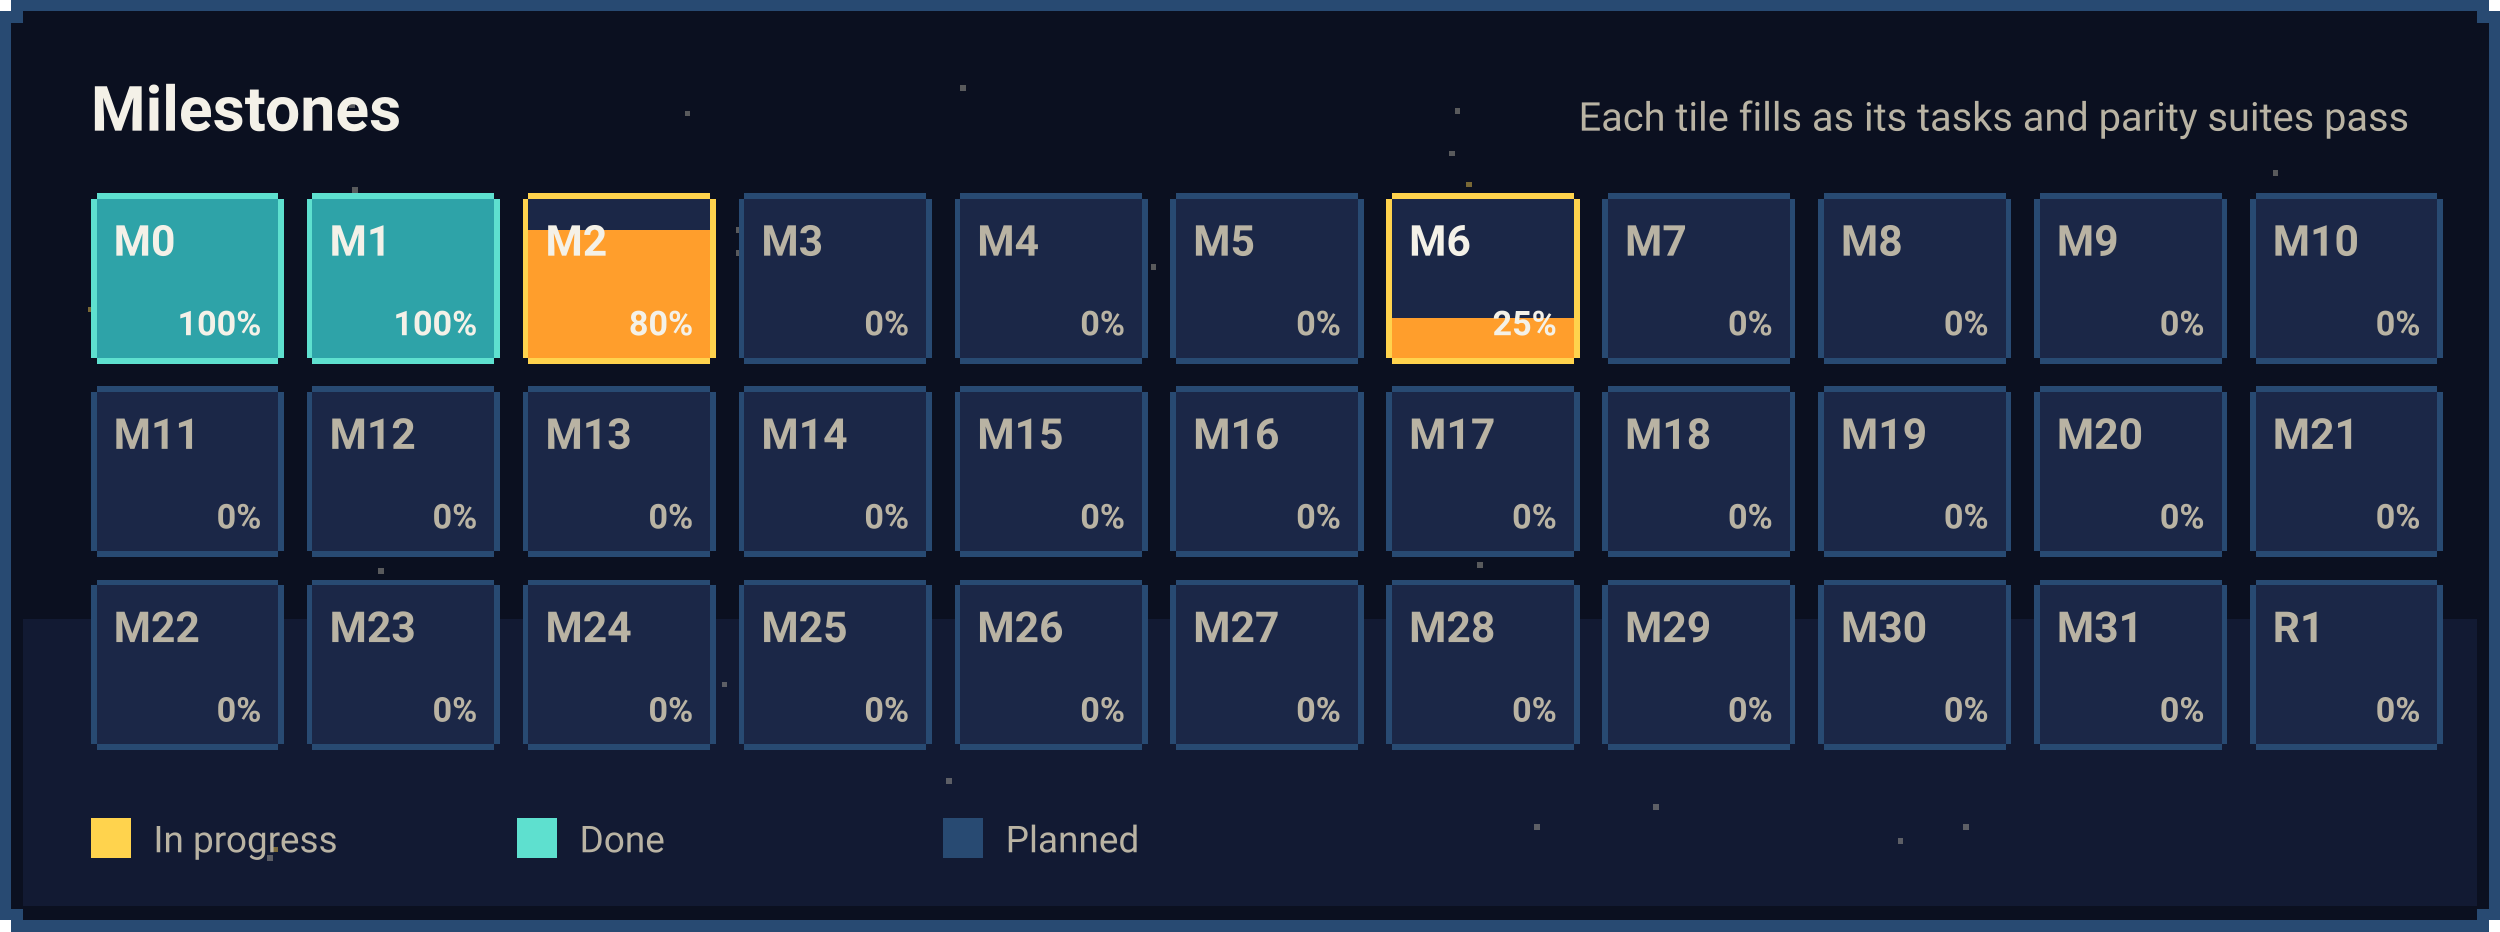
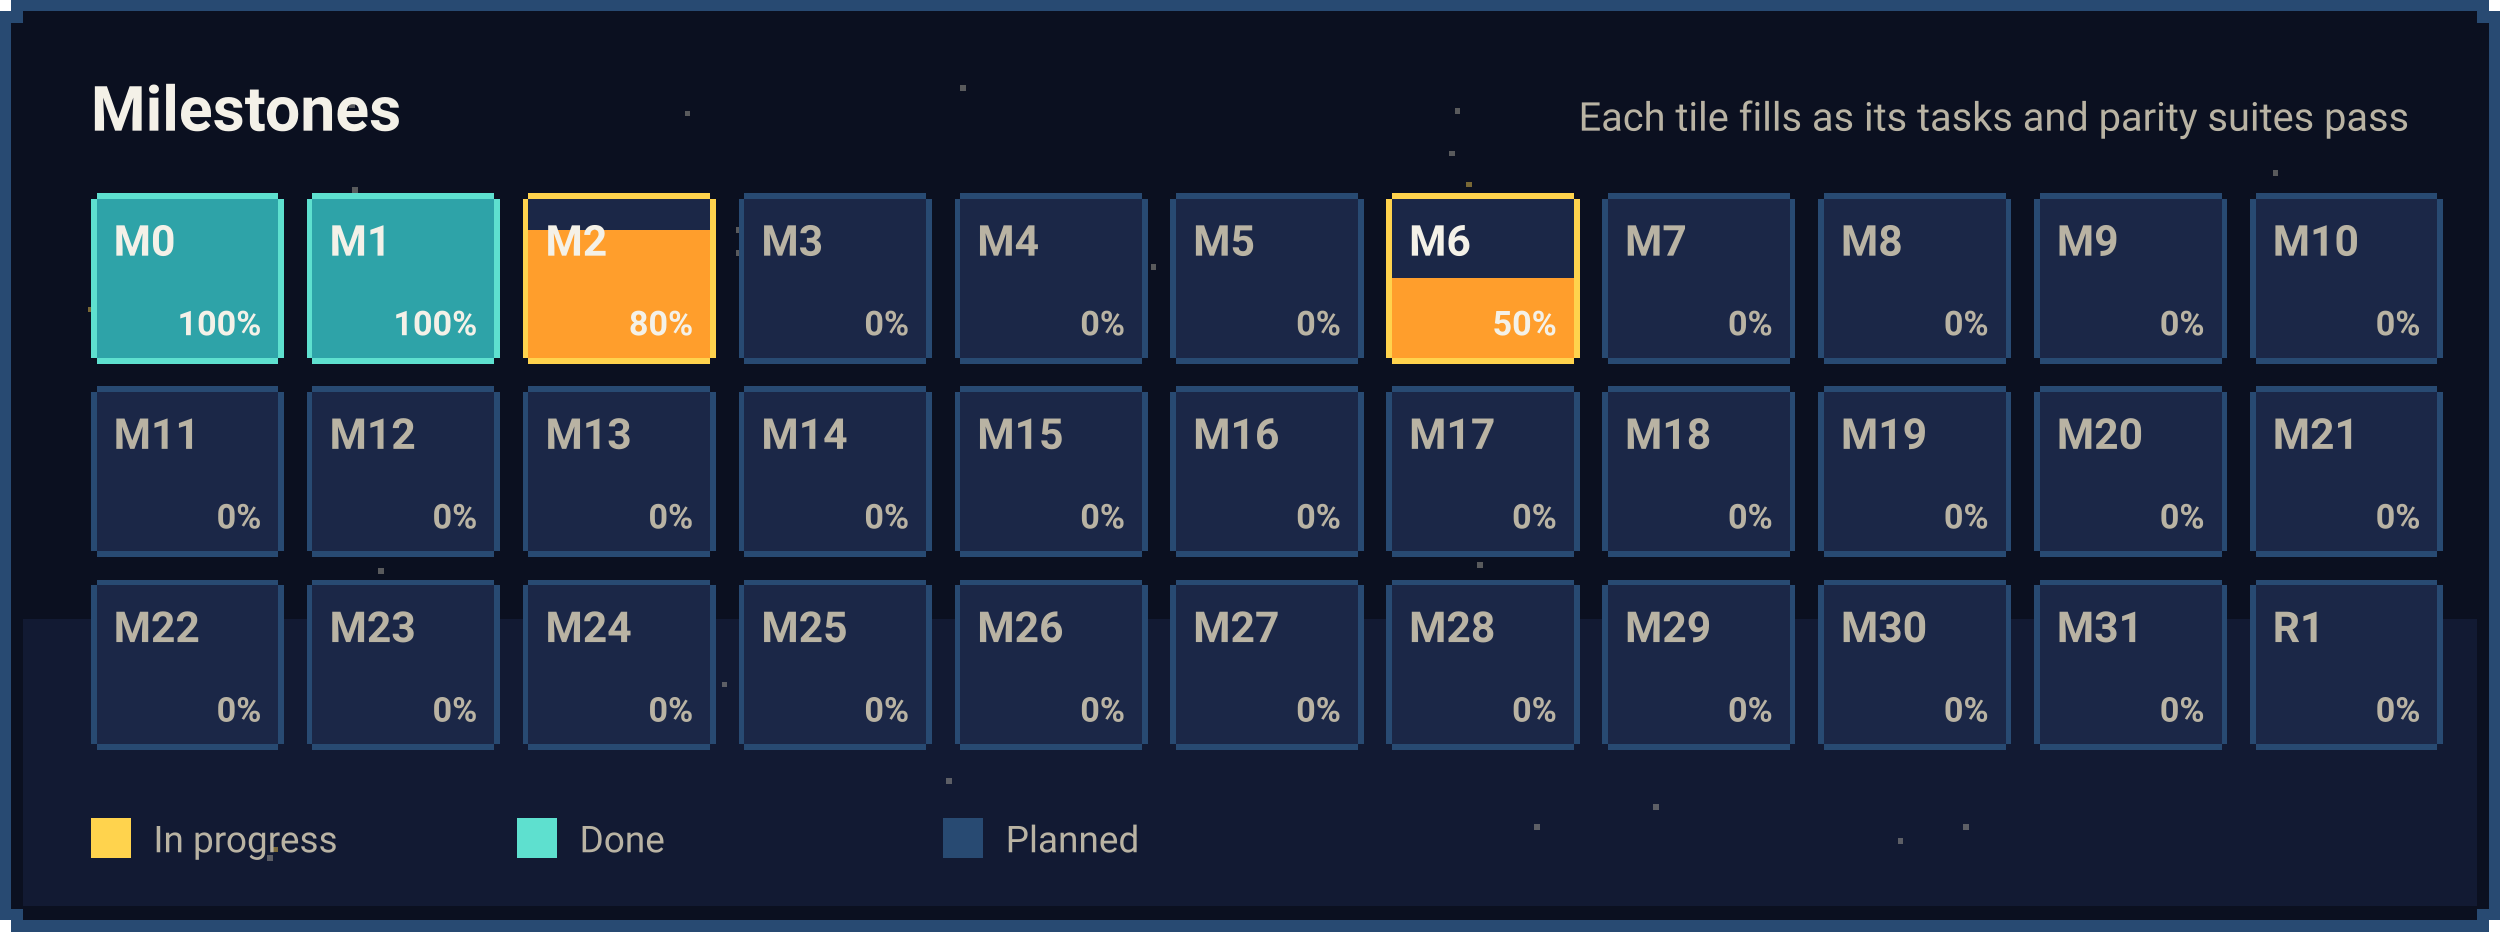
<svg xmlns="http://www.w3.org/2000/svg" width="880" height="328" viewBox="0 0 880 328" shape-rendering="crispEdges">
  <rect x="4" y="0" width="872" height="328" fill="#284A72" />
  <rect x="0" y="4" width="880" height="320" fill="#284A72" />
  <rect x="8" y="4" width="864" height="320" fill="#0B1020" />
  <rect x="4" y="8" width="872" height="312" fill="#0B1020" />
  <rect x="8" y="218" width="864" height="101" fill="#121A33" />
  <rect x="76" y="99" width="2" height="2" fill="#B9B3A3" opacity="0.45" />
  <rect x="607" y="159" width="2" height="2" fill="#FFD34D" opacity="0.45" />
  <rect x="478" y="148" width="2" height="2" fill="#B9B3A3" opacity="0.45" />
  <rect x="609" y="250" width="2" height="2" fill="#B9B3A3" opacity="0.45" />
  <rect x="93" y="138" width="2" height="2" fill="#B9B3A3" opacity="0.45" />
  <rect x="762" y="179" width="2" height="2" fill="#B9B3A3" opacity="0.45" />
  <rect x="133" y="200" width="2" height="2" fill="#B9B3A3" opacity="0.45" />
  <rect x="535" y="238" width="2" height="2" fill="#FFD34D" opacity="0.45" />
  <rect x="691" y="290" width="2" height="2" fill="#B9B3A3" opacity="0.45" />
  <rect x="259" y="80" width="2" height="2" fill="#B9B3A3" opacity="0.45" />
  <rect x="250" y="156" width="2" height="2" fill="#B9B3A3" opacity="0.45" />
  <rect x="90" y="252" width="2" height="2" fill="#B9B3A3" opacity="0.45" />
  <rect x="582" y="283" width="2" height="2" fill="#B9B3A3" opacity="0.45" />
  <rect x="512" y="38" width="2" height="2" fill="#B9B3A3" opacity="0.45" />
  <rect x="540" y="290" width="2" height="2" fill="#B9B3A3" opacity="0.45" />
  <rect x="434" y="179" width="2" height="2" fill="#B9B3A3" opacity="0.45" />
  <rect x="510" y="53" width="2" height="2" fill="#B9B3A3" opacity="0.45" />
  <rect x="242" y="166" width="2" height="2" fill="#B9B3A3" opacity="0.45" />
  <rect x="154" y="120" width="2" height="2" fill="#B9B3A3" opacity="0.45" />
  <rect x="599" y="211" width="2" height="2" fill="#B9B3A3" opacity="0.45" />
  <rect x="516" y="64" width="2" height="2" fill="#FFD34D" opacity="0.45" />
  <rect x="338" y="30" width="2" height="2" fill="#B9B3A3" opacity="0.45" />
  <rect x="254" y="240" width="2" height="2" fill="#B9B3A3" opacity="0.45" />
  <rect x="800" y="60" width="2" height="2" fill="#B9B3A3" opacity="0.45" />
  <rect x="238" y="172" width="2" height="2" fill="#B9B3A3" opacity="0.45" />
  <rect x="318" y="191" width="2" height="2" fill="#FFD34D" opacity="0.45" />
  <rect x="231" y="152" width="2" height="2" fill="#B9B3A3" opacity="0.45" />
  <rect x="687" y="77" width="2" height="2" fill="#B9B3A3" opacity="0.45" />
  <rect x="429" y="217" width="2" height="2" fill="#FFD34D" opacity="0.45" />
  <rect x="96" y="298" width="2" height="2" fill="#FFD34D" opacity="0.45" />
  <rect x="124" y="66" width="2" height="2" fill="#B9B3A3" opacity="0.45" />
  <rect x="259" y="88" width="2" height="2" fill="#B9B3A3" opacity="0.45" />
  <rect x="241" y="39" width="2" height="2" fill="#B9B3A3" opacity="0.45" />
  <rect x="94" y="301" width="2" height="2" fill="#B9B3A3" opacity="0.45" />
  <rect x="31" y="108" width="2" height="2" fill="#FFD34D" opacity="0.45" />
  <rect x="532" y="204" width="2" height="2" fill="#B9B3A3" opacity="0.45" />
  <rect x="34" y="102" width="2" height="2" fill="#B9B3A3" opacity="0.45" />
  <rect x="794" y="169" width="2" height="2" fill="#FFD34D" opacity="0.45" />
  <rect x="687" y="168" width="2" height="2" fill="#B9B3A3" opacity="0.45" />
  <rect x="586" y="89" width="2" height="2" fill="#FFD34D" opacity="0.45" />
  <rect x="520" y="198" width="2" height="2" fill="#B9B3A3" opacity="0.45" />
  <rect x="218" y="222" width="2" height="2" fill="#B9B3A3" opacity="0.45" />
  <rect x="123" y="36" width="2" height="2" fill="#B9B3A3" opacity="0.45" />
  <rect x="117" y="254" width="2" height="2" fill="#FFD34D" opacity="0.45" />
  <rect x="668" y="295" width="2" height="2" fill="#B9B3A3" opacity="0.45" />
  <rect x="383" y="221" width="2" height="2" fill="#B9B3A3" opacity="0.45" />
  <rect x="333" y="274" width="2" height="2" fill="#B9B3A3" opacity="0.45" />
  <rect x="405" y="93" width="2" height="2" fill="#B9B3A3" opacity="0.45" />
  <text x="32" y="46" font-family="'Pixelify Sans', ui-sans-serif, system-ui, -apple-system, 'Segoe UI', Roboto, sans-serif" font-size="22" font-weight="700" fill="#F4F1E8" text-anchor="start">Milestones</text>
  <text x="848" y="46" font-family="'Pixelify Sans', ui-sans-serif, system-ui, -apple-system, 'Segoe UI', Roboto, sans-serif" font-size="14" font-weight="400" fill="#B9B3A3" text-anchor="end">Each tile fills as its tasks and parity suites pass</text>
  <rect x="34" y="68" width="64" height="60" fill="#5EE0CF" />
  <rect x="32" y="70" width="68" height="56" fill="#5EE0CF" />
  <rect x="34" y="70" width="64" height="56" fill="#2EA3A8" />
  <text x="40" y="90" font-family="'Pixelify Sans', ui-sans-serif, system-ui, -apple-system, 'Segoe UI', Roboto, sans-serif" font-size="15" font-weight="700" fill="#F4F1E8" text-anchor="start">M0</text>
  <text x="92" y="118" font-family="'Pixelify Sans', ui-sans-serif, system-ui, -apple-system, 'Segoe UI', Roboto, sans-serif" font-size="12" font-weight="600" fill="#F4F1E8" text-anchor="end">100%</text>
  <rect x="110" y="68" width="64" height="60" fill="#5EE0CF" />
  <rect x="108" y="70" width="68" height="56" fill="#5EE0CF" />
  <rect x="110" y="70" width="64" height="56" fill="#2EA3A8" />
  <text x="116" y="90" font-family="'Pixelify Sans', ui-sans-serif, system-ui, -apple-system, 'Segoe UI', Roboto, sans-serif" font-size="15" font-weight="700" fill="#F4F1E8" text-anchor="start">M1</text>
  <text x="168" y="118" font-family="'Pixelify Sans', ui-sans-serif, system-ui, -apple-system, 'Segoe UI', Roboto, sans-serif" font-size="12" font-weight="600" fill="#F4F1E8" text-anchor="end">100%</text>
  <rect x="186" y="68" width="64" height="60" fill="#FFD34D" />
  <rect x="184" y="70" width="68" height="56" fill="#FFD34D" />
  <rect x="186" y="70" width="64" height="56" fill="#1B2747" />
  <rect x="186" y="81" width="64" height="45" fill="#FF9E2C" />
  <text x="192" y="90" font-family="'Pixelify Sans', ui-sans-serif, system-ui, -apple-system, 'Segoe UI', Roboto, sans-serif" font-size="15" font-weight="700" fill="#F4F1E8" text-anchor="start">M2</text>
  <text x="244" y="118" font-family="'Pixelify Sans', ui-sans-serif, system-ui, -apple-system, 'Segoe UI', Roboto, sans-serif" font-size="12" font-weight="600" fill="#F4F1E8" text-anchor="end">80%</text>
  <rect x="262" y="68" width="64" height="60" fill="#284A72" />
  <rect x="260" y="70" width="68" height="56" fill="#284A72" />
  <rect x="262" y="70" width="64" height="56" fill="#1B2747" />
  <text x="268" y="90" font-family="'Pixelify Sans', ui-sans-serif, system-ui, -apple-system, 'Segoe UI', Roboto, sans-serif" font-size="15" font-weight="700" fill="#B9B3A3" text-anchor="start">M3</text>
  <text x="320" y="118" font-family="'Pixelify Sans', ui-sans-serif, system-ui, -apple-system, 'Segoe UI', Roboto, sans-serif" font-size="12" font-weight="600" fill="#B9B3A3" text-anchor="end">0%</text>
  <rect x="338" y="68" width="64" height="60" fill="#284A72" />
  <rect x="336" y="70" width="68" height="56" fill="#284A72" />
  <rect x="338" y="70" width="64" height="56" fill="#1B2747" />
  <text x="344" y="90" font-family="'Pixelify Sans', ui-sans-serif, system-ui, -apple-system, 'Segoe UI', Roboto, sans-serif" font-size="15" font-weight="700" fill="#B9B3A3" text-anchor="start">M4</text>
  <text x="396" y="118" font-family="'Pixelify Sans', ui-sans-serif, system-ui, -apple-system, 'Segoe UI', Roboto, sans-serif" font-size="12" font-weight="600" fill="#B9B3A3" text-anchor="end">0%</text>
  <rect x="414" y="68" width="64" height="60" fill="#284A72" />
  <rect x="412" y="70" width="68" height="56" fill="#284A72" />
  <rect x="414" y="70" width="64" height="56" fill="#1B2747" />
  <text x="420" y="90" font-family="'Pixelify Sans', ui-sans-serif, system-ui, -apple-system, 'Segoe UI', Roboto, sans-serif" font-size="15" font-weight="700" fill="#B9B3A3" text-anchor="start">M5</text>
  <text x="472" y="118" font-family="'Pixelify Sans', ui-sans-serif, system-ui, -apple-system, 'Segoe UI', Roboto, sans-serif" font-size="12" font-weight="600" fill="#B9B3A3" text-anchor="end">0%</text>
  <rect x="490" y="68" width="64" height="60" fill="#FFD34D" />
  <rect x="488" y="70" width="68" height="56" fill="#FFD34D" />
  <rect x="490" y="70" width="64" height="56" fill="#1B2747" />
-   <rect x="490" y="112" width="64" height="14" fill="#FF9E2C" />
+   <rect x="490" y="98" width="64" height="28" fill="#FF9E2C" />
  <text x="496" y="90" font-family="'Pixelify Sans', ui-sans-serif, system-ui, -apple-system, 'Segoe UI', Roboto, sans-serif" font-size="15" font-weight="700" fill="#F4F1E8" text-anchor="start">M6</text>
-   <text x="548" y="118" font-family="'Pixelify Sans', ui-sans-serif, system-ui, -apple-system, 'Segoe UI', Roboto, sans-serif" font-size="12" font-weight="600" fill="#F4F1E8" text-anchor="end">25%</text>
+   <text x="548" y="118" font-family="'Pixelify Sans', ui-sans-serif, system-ui, -apple-system, 'Segoe UI', Roboto, sans-serif" font-size="12" font-weight="600" fill="#F4F1E8" text-anchor="end">50%</text>
  <rect x="566" y="68" width="64" height="60" fill="#284A72" />
  <rect x="564" y="70" width="68" height="56" fill="#284A72" />
  <rect x="566" y="70" width="64" height="56" fill="#1B2747" />
  <text x="572" y="90" font-family="'Pixelify Sans', ui-sans-serif, system-ui, -apple-system, 'Segoe UI', Roboto, sans-serif" font-size="15" font-weight="700" fill="#B9B3A3" text-anchor="start">M7</text>
  <text x="624" y="118" font-family="'Pixelify Sans', ui-sans-serif, system-ui, -apple-system, 'Segoe UI', Roboto, sans-serif" font-size="12" font-weight="600" fill="#B9B3A3" text-anchor="end">0%</text>
  <rect x="642" y="68" width="64" height="60" fill="#284A72" />
  <rect x="640" y="70" width="68" height="56" fill="#284A72" />
  <rect x="642" y="70" width="64" height="56" fill="#1B2747" />
  <text x="648" y="90" font-family="'Pixelify Sans', ui-sans-serif, system-ui, -apple-system, 'Segoe UI', Roboto, sans-serif" font-size="15" font-weight="700" fill="#B9B3A3" text-anchor="start">M8</text>
  <text x="700" y="118" font-family="'Pixelify Sans', ui-sans-serif, system-ui, -apple-system, 'Segoe UI', Roboto, sans-serif" font-size="12" font-weight="600" fill="#B9B3A3" text-anchor="end">0%</text>
  <rect x="718" y="68" width="64" height="60" fill="#284A72" />
  <rect x="716" y="70" width="68" height="56" fill="#284A72" />
  <rect x="718" y="70" width="64" height="56" fill="#1B2747" />
  <text x="724" y="90" font-family="'Pixelify Sans', ui-sans-serif, system-ui, -apple-system, 'Segoe UI', Roboto, sans-serif" font-size="15" font-weight="700" fill="#B9B3A3" text-anchor="start">M9</text>
  <text x="776" y="118" font-family="'Pixelify Sans', ui-sans-serif, system-ui, -apple-system, 'Segoe UI', Roboto, sans-serif" font-size="12" font-weight="600" fill="#B9B3A3" text-anchor="end">0%</text>
  <rect x="794" y="68" width="64" height="60" fill="#284A72" />
  <rect x="792" y="70" width="68" height="56" fill="#284A72" />
  <rect x="794" y="70" width="64" height="56" fill="#1B2747" />
  <text x="800" y="90" font-family="'Pixelify Sans', ui-sans-serif, system-ui, -apple-system, 'Segoe UI', Roboto, sans-serif" font-size="15" font-weight="700" fill="#B9B3A3" text-anchor="start">M10</text>
  <text x="852" y="118" font-family="'Pixelify Sans', ui-sans-serif, system-ui, -apple-system, 'Segoe UI', Roboto, sans-serif" font-size="12" font-weight="600" fill="#B9B3A3" text-anchor="end">0%</text>
  <rect x="34" y="136" width="64" height="60" fill="#284A72" />
  <rect x="32" y="138" width="68" height="56" fill="#284A72" />
  <rect x="34" y="138" width="64" height="56" fill="#1B2747" />
  <text x="40" y="158" font-family="'Pixelify Sans', ui-sans-serif, system-ui, -apple-system, 'Segoe UI', Roboto, sans-serif" font-size="15" font-weight="700" fill="#B9B3A3" text-anchor="start">M11</text>
  <text x="92" y="186" font-family="'Pixelify Sans', ui-sans-serif, system-ui, -apple-system, 'Segoe UI', Roboto, sans-serif" font-size="12" font-weight="600" fill="#B9B3A3" text-anchor="end">0%</text>
  <rect x="110" y="136" width="64" height="60" fill="#284A72" />
  <rect x="108" y="138" width="68" height="56" fill="#284A72" />
  <rect x="110" y="138" width="64" height="56" fill="#1B2747" />
  <text x="116" y="158" font-family="'Pixelify Sans', ui-sans-serif, system-ui, -apple-system, 'Segoe UI', Roboto, sans-serif" font-size="15" font-weight="700" fill="#B9B3A3" text-anchor="start">M12</text>
  <text x="168" y="186" font-family="'Pixelify Sans', ui-sans-serif, system-ui, -apple-system, 'Segoe UI', Roboto, sans-serif" font-size="12" font-weight="600" fill="#B9B3A3" text-anchor="end">0%</text>
  <rect x="186" y="136" width="64" height="60" fill="#284A72" />
  <rect x="184" y="138" width="68" height="56" fill="#284A72" />
  <rect x="186" y="138" width="64" height="56" fill="#1B2747" />
  <text x="192" y="158" font-family="'Pixelify Sans', ui-sans-serif, system-ui, -apple-system, 'Segoe UI', Roboto, sans-serif" font-size="15" font-weight="700" fill="#B9B3A3" text-anchor="start">M13</text>
  <text x="244" y="186" font-family="'Pixelify Sans', ui-sans-serif, system-ui, -apple-system, 'Segoe UI', Roboto, sans-serif" font-size="12" font-weight="600" fill="#B9B3A3" text-anchor="end">0%</text>
  <rect x="262" y="136" width="64" height="60" fill="#284A72" />
  <rect x="260" y="138" width="68" height="56" fill="#284A72" />
  <rect x="262" y="138" width="64" height="56" fill="#1B2747" />
  <text x="268" y="158" font-family="'Pixelify Sans', ui-sans-serif, system-ui, -apple-system, 'Segoe UI', Roboto, sans-serif" font-size="15" font-weight="700" fill="#B9B3A3" text-anchor="start">M14</text>
  <text x="320" y="186" font-family="'Pixelify Sans', ui-sans-serif, system-ui, -apple-system, 'Segoe UI', Roboto, sans-serif" font-size="12" font-weight="600" fill="#B9B3A3" text-anchor="end">0%</text>
  <rect x="338" y="136" width="64" height="60" fill="#284A72" />
  <rect x="336" y="138" width="68" height="56" fill="#284A72" />
  <rect x="338" y="138" width="64" height="56" fill="#1B2747" />
  <text x="344" y="158" font-family="'Pixelify Sans', ui-sans-serif, system-ui, -apple-system, 'Segoe UI', Roboto, sans-serif" font-size="15" font-weight="700" fill="#B9B3A3" text-anchor="start">M15</text>
  <text x="396" y="186" font-family="'Pixelify Sans', ui-sans-serif, system-ui, -apple-system, 'Segoe UI', Roboto, sans-serif" font-size="12" font-weight="600" fill="#B9B3A3" text-anchor="end">0%</text>
  <rect x="414" y="136" width="64" height="60" fill="#284A72" />
  <rect x="412" y="138" width="68" height="56" fill="#284A72" />
  <rect x="414" y="138" width="64" height="56" fill="#1B2747" />
  <text x="420" y="158" font-family="'Pixelify Sans', ui-sans-serif, system-ui, -apple-system, 'Segoe UI', Roboto, sans-serif" font-size="15" font-weight="700" fill="#B9B3A3" text-anchor="start">M16</text>
  <text x="472" y="186" font-family="'Pixelify Sans', ui-sans-serif, system-ui, -apple-system, 'Segoe UI', Roboto, sans-serif" font-size="12" font-weight="600" fill="#B9B3A3" text-anchor="end">0%</text>
  <rect x="490" y="136" width="64" height="60" fill="#284A72" />
  <rect x="488" y="138" width="68" height="56" fill="#284A72" />
  <rect x="490" y="138" width="64" height="56" fill="#1B2747" />
  <text x="496" y="158" font-family="'Pixelify Sans', ui-sans-serif, system-ui, -apple-system, 'Segoe UI', Roboto, sans-serif" font-size="15" font-weight="700" fill="#B9B3A3" text-anchor="start">M17</text>
  <text x="548" y="186" font-family="'Pixelify Sans', ui-sans-serif, system-ui, -apple-system, 'Segoe UI', Roboto, sans-serif" font-size="12" font-weight="600" fill="#B9B3A3" text-anchor="end">0%</text>
  <rect x="566" y="136" width="64" height="60" fill="#284A72" />
  <rect x="564" y="138" width="68" height="56" fill="#284A72" />
  <rect x="566" y="138" width="64" height="56" fill="#1B2747" />
  <text x="572" y="158" font-family="'Pixelify Sans', ui-sans-serif, system-ui, -apple-system, 'Segoe UI', Roboto, sans-serif" font-size="15" font-weight="700" fill="#B9B3A3" text-anchor="start">M18</text>
  <text x="624" y="186" font-family="'Pixelify Sans', ui-sans-serif, system-ui, -apple-system, 'Segoe UI', Roboto, sans-serif" font-size="12" font-weight="600" fill="#B9B3A3" text-anchor="end">0%</text>
  <rect x="642" y="136" width="64" height="60" fill="#284A72" />
  <rect x="640" y="138" width="68" height="56" fill="#284A72" />
  <rect x="642" y="138" width="64" height="56" fill="#1B2747" />
  <text x="648" y="158" font-family="'Pixelify Sans', ui-sans-serif, system-ui, -apple-system, 'Segoe UI', Roboto, sans-serif" font-size="15" font-weight="700" fill="#B9B3A3" text-anchor="start">M19</text>
  <text x="700" y="186" font-family="'Pixelify Sans', ui-sans-serif, system-ui, -apple-system, 'Segoe UI', Roboto, sans-serif" font-size="12" font-weight="600" fill="#B9B3A3" text-anchor="end">0%</text>
  <rect x="718" y="136" width="64" height="60" fill="#284A72" />
  <rect x="716" y="138" width="68" height="56" fill="#284A72" />
  <rect x="718" y="138" width="64" height="56" fill="#1B2747" />
  <text x="724" y="158" font-family="'Pixelify Sans', ui-sans-serif, system-ui, -apple-system, 'Segoe UI', Roboto, sans-serif" font-size="15" font-weight="700" fill="#B9B3A3" text-anchor="start">M20</text>
  <text x="776" y="186" font-family="'Pixelify Sans', ui-sans-serif, system-ui, -apple-system, 'Segoe UI', Roboto, sans-serif" font-size="12" font-weight="600" fill="#B9B3A3" text-anchor="end">0%</text>
  <rect x="794" y="136" width="64" height="60" fill="#284A72" />
  <rect x="792" y="138" width="68" height="56" fill="#284A72" />
  <rect x="794" y="138" width="64" height="56" fill="#1B2747" />
  <text x="800" y="158" font-family="'Pixelify Sans', ui-sans-serif, system-ui, -apple-system, 'Segoe UI', Roboto, sans-serif" font-size="15" font-weight="700" fill="#B9B3A3" text-anchor="start">M21</text>
  <text x="852" y="186" font-family="'Pixelify Sans', ui-sans-serif, system-ui, -apple-system, 'Segoe UI', Roboto, sans-serif" font-size="12" font-weight="600" fill="#B9B3A3" text-anchor="end">0%</text>
  <rect x="34" y="204" width="64" height="60" fill="#284A72" />
  <rect x="32" y="206" width="68" height="56" fill="#284A72" />
  <rect x="34" y="206" width="64" height="56" fill="#1B2747" />
  <text x="40" y="226" font-family="'Pixelify Sans', ui-sans-serif, system-ui, -apple-system, 'Segoe UI', Roboto, sans-serif" font-size="15" font-weight="700" fill="#B9B3A3" text-anchor="start">M22</text>
  <text x="92" y="254" font-family="'Pixelify Sans', ui-sans-serif, system-ui, -apple-system, 'Segoe UI', Roboto, sans-serif" font-size="12" font-weight="600" fill="#B9B3A3" text-anchor="end">0%</text>
  <rect x="110" y="204" width="64" height="60" fill="#284A72" />
  <rect x="108" y="206" width="68" height="56" fill="#284A72" />
  <rect x="110" y="206" width="64" height="56" fill="#1B2747" />
  <text x="116" y="226" font-family="'Pixelify Sans', ui-sans-serif, system-ui, -apple-system, 'Segoe UI', Roboto, sans-serif" font-size="15" font-weight="700" fill="#B9B3A3" text-anchor="start">M23</text>
  <text x="168" y="254" font-family="'Pixelify Sans', ui-sans-serif, system-ui, -apple-system, 'Segoe UI', Roboto, sans-serif" font-size="12" font-weight="600" fill="#B9B3A3" text-anchor="end">0%</text>
  <rect x="186" y="204" width="64" height="60" fill="#284A72" />
  <rect x="184" y="206" width="68" height="56" fill="#284A72" />
  <rect x="186" y="206" width="64" height="56" fill="#1B2747" />
  <text x="192" y="226" font-family="'Pixelify Sans', ui-sans-serif, system-ui, -apple-system, 'Segoe UI', Roboto, sans-serif" font-size="15" font-weight="700" fill="#B9B3A3" text-anchor="start">M24</text>
  <text x="244" y="254" font-family="'Pixelify Sans', ui-sans-serif, system-ui, -apple-system, 'Segoe UI', Roboto, sans-serif" font-size="12" font-weight="600" fill="#B9B3A3" text-anchor="end">0%</text>
  <rect x="262" y="204" width="64" height="60" fill="#284A72" />
  <rect x="260" y="206" width="68" height="56" fill="#284A72" />
  <rect x="262" y="206" width="64" height="56" fill="#1B2747" />
  <text x="268" y="226" font-family="'Pixelify Sans', ui-sans-serif, system-ui, -apple-system, 'Segoe UI', Roboto, sans-serif" font-size="15" font-weight="700" fill="#B9B3A3" text-anchor="start">M25</text>
  <text x="320" y="254" font-family="'Pixelify Sans', ui-sans-serif, system-ui, -apple-system, 'Segoe UI', Roboto, sans-serif" font-size="12" font-weight="600" fill="#B9B3A3" text-anchor="end">0%</text>
  <rect x="338" y="204" width="64" height="60" fill="#284A72" />
  <rect x="336" y="206" width="68" height="56" fill="#284A72" />
  <rect x="338" y="206" width="64" height="56" fill="#1B2747" />
  <text x="344" y="226" font-family="'Pixelify Sans', ui-sans-serif, system-ui, -apple-system, 'Segoe UI', Roboto, sans-serif" font-size="15" font-weight="700" fill="#B9B3A3" text-anchor="start">M26</text>
  <text x="396" y="254" font-family="'Pixelify Sans', ui-sans-serif, system-ui, -apple-system, 'Segoe UI', Roboto, sans-serif" font-size="12" font-weight="600" fill="#B9B3A3" text-anchor="end">0%</text>
  <rect x="414" y="204" width="64" height="60" fill="#284A72" />
  <rect x="412" y="206" width="68" height="56" fill="#284A72" />
  <rect x="414" y="206" width="64" height="56" fill="#1B2747" />
  <text x="420" y="226" font-family="'Pixelify Sans', ui-sans-serif, system-ui, -apple-system, 'Segoe UI', Roboto, sans-serif" font-size="15" font-weight="700" fill="#B9B3A3" text-anchor="start">M27</text>
  <text x="472" y="254" font-family="'Pixelify Sans', ui-sans-serif, system-ui, -apple-system, 'Segoe UI', Roboto, sans-serif" font-size="12" font-weight="600" fill="#B9B3A3" text-anchor="end">0%</text>
  <rect x="490" y="204" width="64" height="60" fill="#284A72" />
  <rect x="488" y="206" width="68" height="56" fill="#284A72" />
  <rect x="490" y="206" width="64" height="56" fill="#1B2747" />
  <text x="496" y="226" font-family="'Pixelify Sans', ui-sans-serif, system-ui, -apple-system, 'Segoe UI', Roboto, sans-serif" font-size="15" font-weight="700" fill="#B9B3A3" text-anchor="start">M28</text>
  <text x="548" y="254" font-family="'Pixelify Sans', ui-sans-serif, system-ui, -apple-system, 'Segoe UI', Roboto, sans-serif" font-size="12" font-weight="600" fill="#B9B3A3" text-anchor="end">0%</text>
  <rect x="566" y="204" width="64" height="60" fill="#284A72" />
  <rect x="564" y="206" width="68" height="56" fill="#284A72" />
  <rect x="566" y="206" width="64" height="56" fill="#1B2747" />
  <text x="572" y="226" font-family="'Pixelify Sans', ui-sans-serif, system-ui, -apple-system, 'Segoe UI', Roboto, sans-serif" font-size="15" font-weight="700" fill="#B9B3A3" text-anchor="start">M29</text>
  <text x="624" y="254" font-family="'Pixelify Sans', ui-sans-serif, system-ui, -apple-system, 'Segoe UI', Roboto, sans-serif" font-size="12" font-weight="600" fill="#B9B3A3" text-anchor="end">0%</text>
  <rect x="642" y="204" width="64" height="60" fill="#284A72" />
  <rect x="640" y="206" width="68" height="56" fill="#284A72" />
  <rect x="642" y="206" width="64" height="56" fill="#1B2747" />
  <text x="648" y="226" font-family="'Pixelify Sans', ui-sans-serif, system-ui, -apple-system, 'Segoe UI', Roboto, sans-serif" font-size="15" font-weight="700" fill="#B9B3A3" text-anchor="start">M30</text>
  <text x="700" y="254" font-family="'Pixelify Sans', ui-sans-serif, system-ui, -apple-system, 'Segoe UI', Roboto, sans-serif" font-size="12" font-weight="600" fill="#B9B3A3" text-anchor="end">0%</text>
  <rect x="718" y="204" width="64" height="60" fill="#284A72" />
  <rect x="716" y="206" width="68" height="56" fill="#284A72" />
  <rect x="718" y="206" width="64" height="56" fill="#1B2747" />
  <text x="724" y="226" font-family="'Pixelify Sans', ui-sans-serif, system-ui, -apple-system, 'Segoe UI', Roboto, sans-serif" font-size="15" font-weight="700" fill="#B9B3A3" text-anchor="start">M31</text>
  <text x="776" y="254" font-family="'Pixelify Sans', ui-sans-serif, system-ui, -apple-system, 'Segoe UI', Roboto, sans-serif" font-size="12" font-weight="600" fill="#B9B3A3" text-anchor="end">0%</text>
  <rect x="794" y="204" width="64" height="60" fill="#284A72" />
  <rect x="792" y="206" width="68" height="56" fill="#284A72" />
  <rect x="794" y="206" width="64" height="56" fill="#1B2747" />
  <text x="800" y="226" font-family="'Pixelify Sans', ui-sans-serif, system-ui, -apple-system, 'Segoe UI', Roboto, sans-serif" font-size="15" font-weight="700" fill="#B9B3A3" text-anchor="start">R1</text>
  <text x="852" y="254" font-family="'Pixelify Sans', ui-sans-serif, system-ui, -apple-system, 'Segoe UI', Roboto, sans-serif" font-size="12" font-weight="600" fill="#B9B3A3" text-anchor="end">0%</text>
  <rect x="32" y="288" width="14" height="14" fill="#FFD34D" />
  <text x="54" y="300" font-family="'Pixelify Sans', ui-sans-serif, system-ui, -apple-system, 'Segoe UI', Roboto, sans-serif" font-size="13" font-weight="400" fill="#B9B3A3" text-anchor="start">In progress</text>
  <rect x="182" y="288" width="14" height="14" fill="#5EE0CF" />
  <text x="204" y="300" font-family="'Pixelify Sans', ui-sans-serif, system-ui, -apple-system, 'Segoe UI', Roboto, sans-serif" font-size="13" font-weight="400" fill="#B9B3A3" text-anchor="start">Done</text>
  <rect x="332" y="288" width="14" height="14" fill="#284A72" />
  <text x="354" y="300" font-family="'Pixelify Sans', ui-sans-serif, system-ui, -apple-system, 'Segoe UI', Roboto, sans-serif" font-size="13" font-weight="400" fill="#B9B3A3" text-anchor="start">Planned</text>
</svg>
